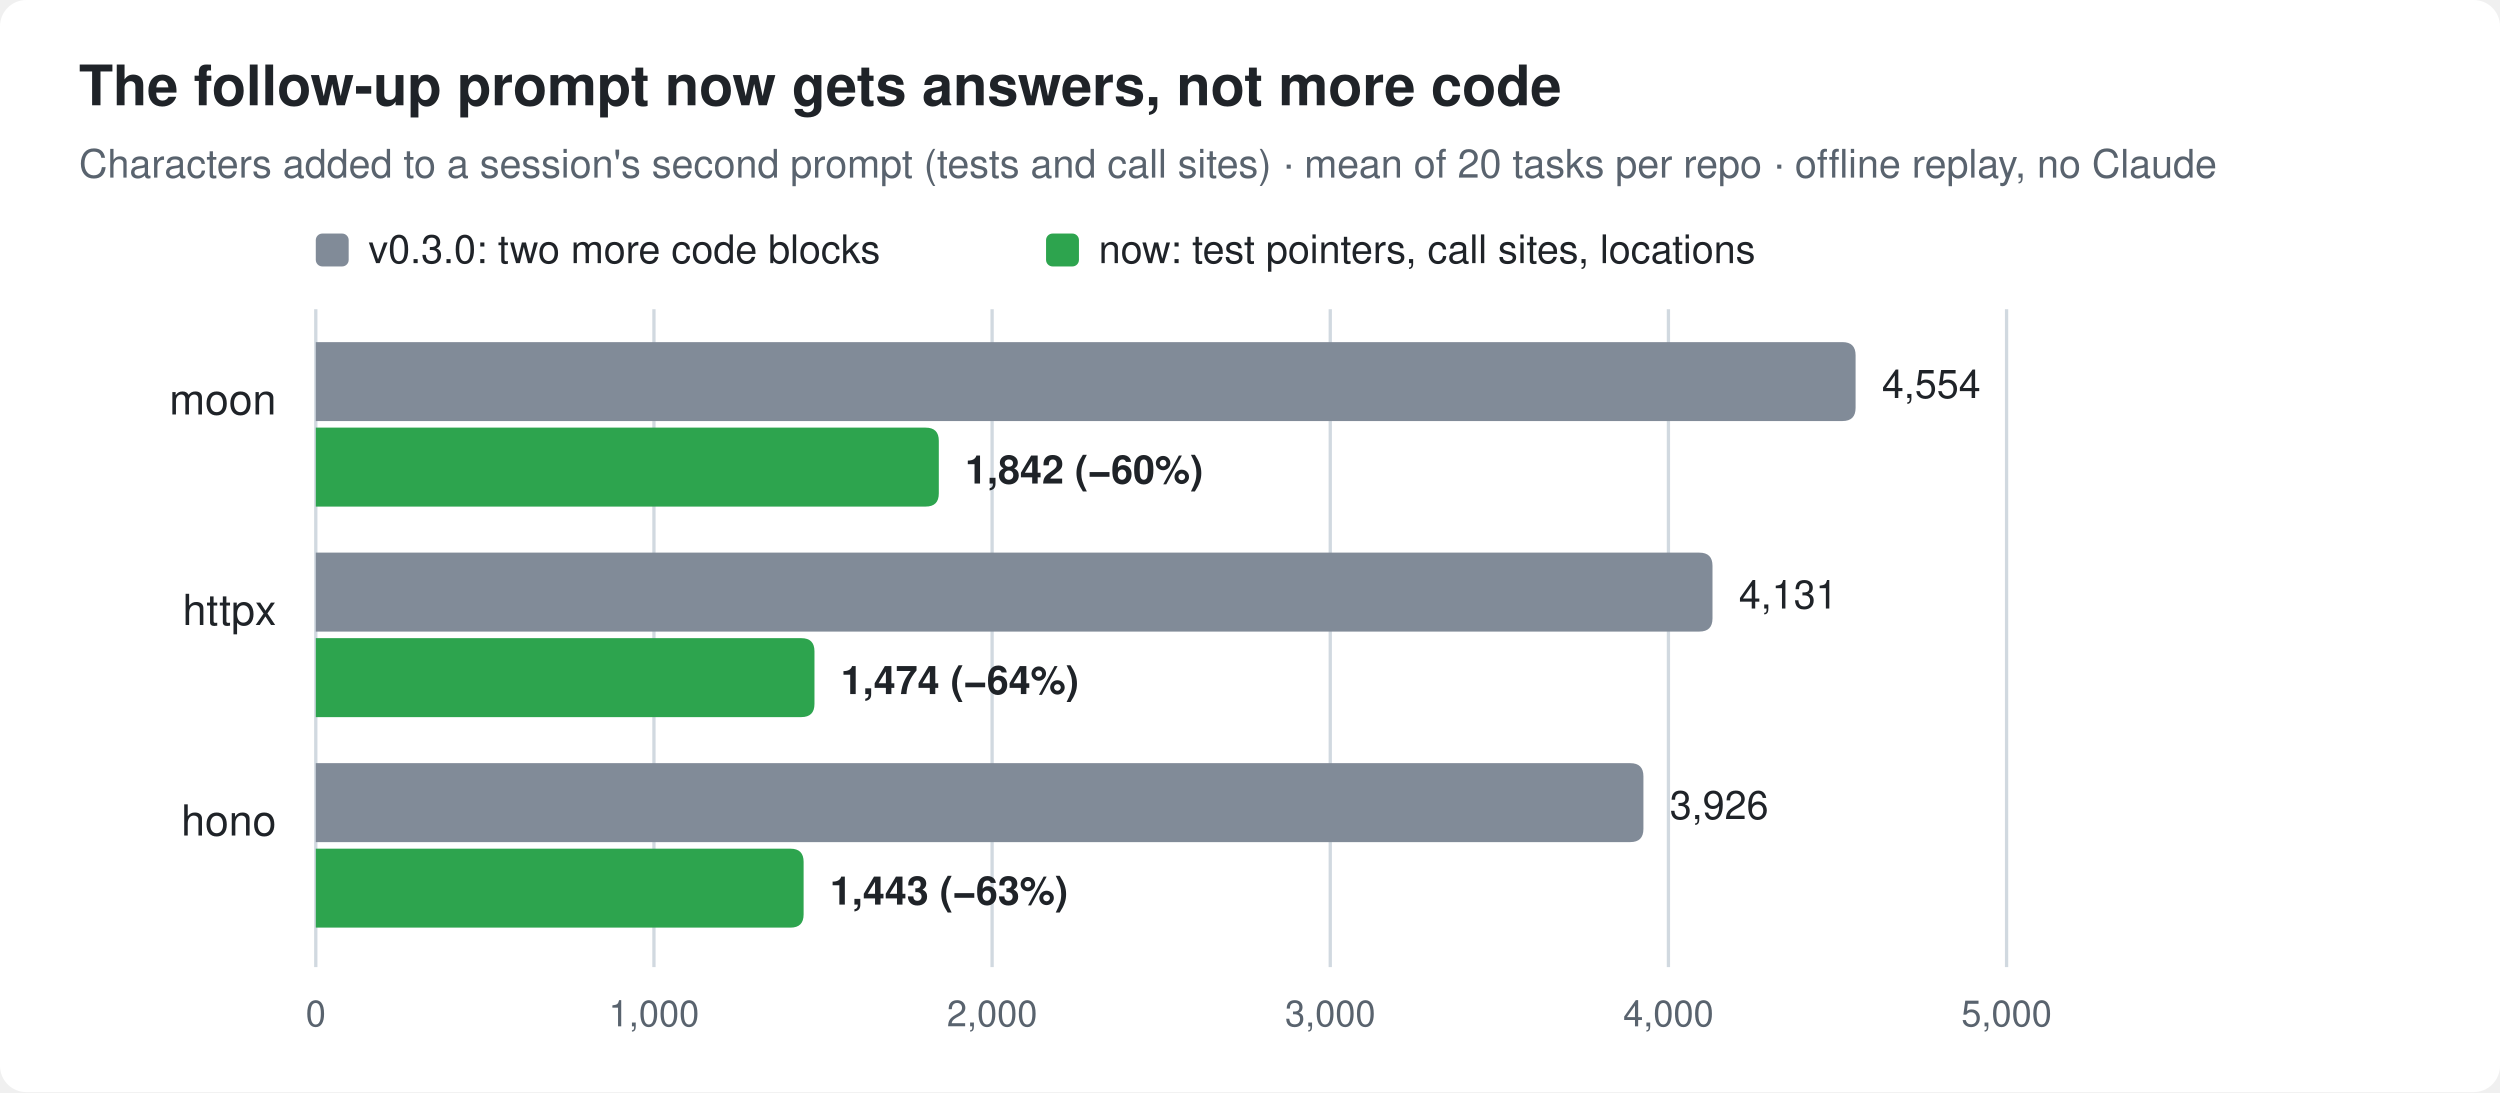
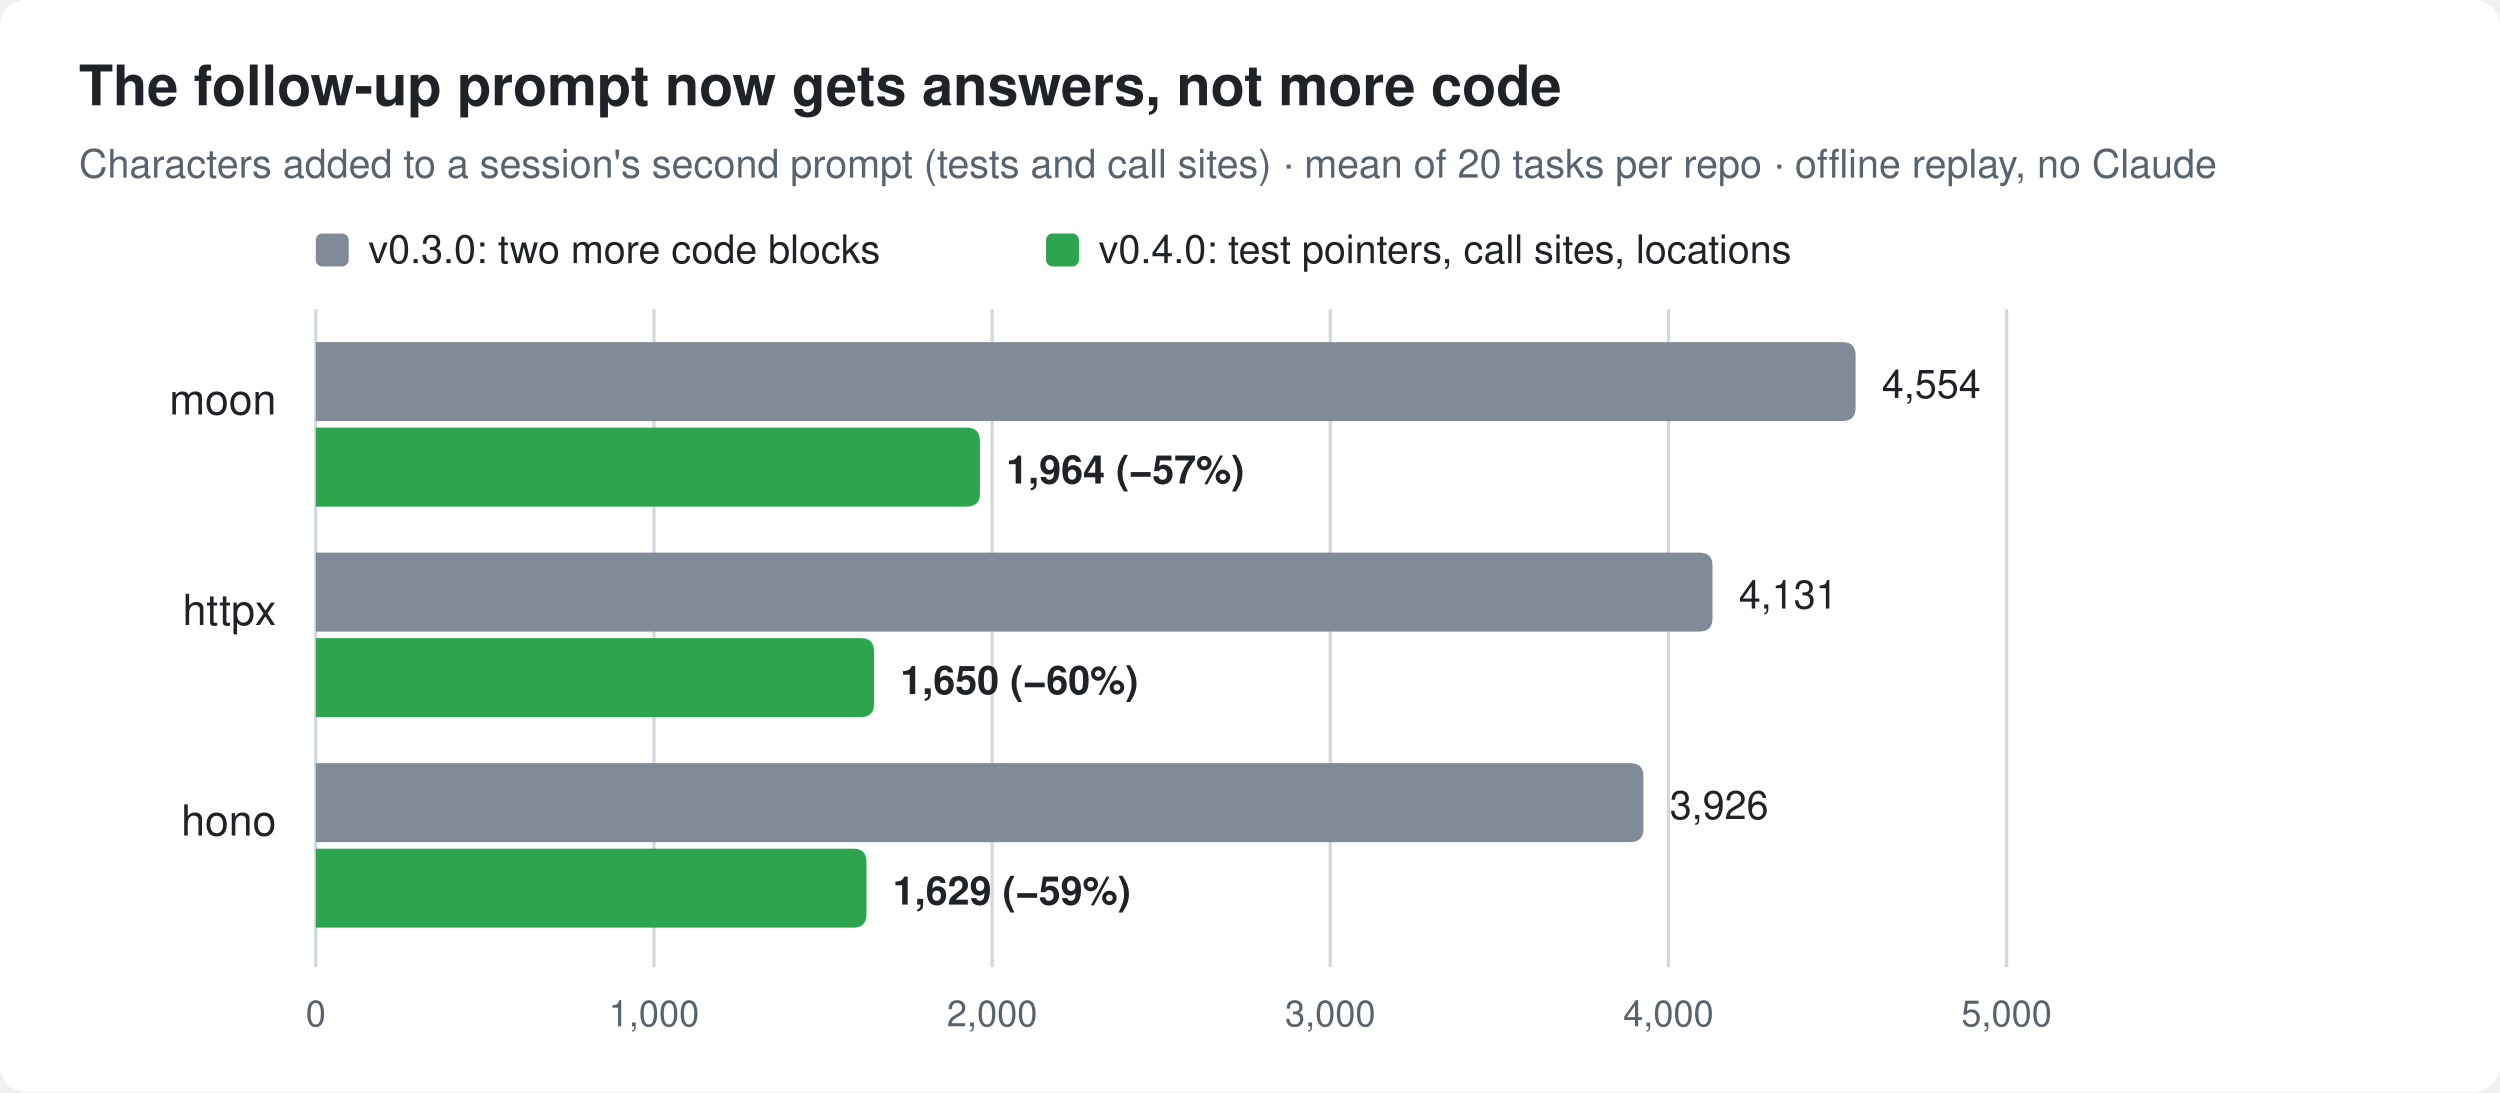
- <svg xmlns="http://www.w3.org/2000/svg" width="760" height="332" viewBox="0 0 760 332" role="img" aria-label="Characters injected into the second prompt, v0.3.0 vs now">
+ <svg xmlns="http://www.w3.org/2000/svg" width="760" height="332" viewBox="0 0 760 332" role="img" aria-label="Characters injected into the second prompt, v0.3.0 vs v0.4.0">
  <rect width="760" height="332" rx="8" fill="#ffffff" />
  <text x="24.0" y="32.0" font-family="-apple-system,BlinkMacSystemFont,'Segoe UI',Helvetica,Arial,sans-serif" font-size="17" fill="#1f2328" text-anchor="start" font-weight="600">The follow-up prompt now gets answers, not more code</text>
  <text x="24.0" y="54.0" font-family="-apple-system,BlinkMacSystemFont,'Segoe UI',Helvetica,Arial,sans-serif" font-size="12" fill="#59636e" text-anchor="start" font-weight="normal">Characters added to a session's second prompt (tests and call sites) · mean of 20 tasks per repo · offline replay, no Claude</text>
  <rect x="96" y="71" width="10" height="10" rx="2" fill="#818b98" />
  <text x="112.0" y="80.0" font-family="-apple-system,BlinkMacSystemFont,'Segoe UI',Helvetica,Arial,sans-serif" font-size="12" fill="#1f2328" text-anchor="start" font-weight="normal">v0.3.0: two more code blocks</text>
  <rect x="318" y="71" width="10" height="10" rx="2" fill="#2da44e" />
-   <text x="334.0" y="80.0" font-family="-apple-system,BlinkMacSystemFont,'Segoe UI',Helvetica,Arial,sans-serif" font-size="12" fill="#1f2328" text-anchor="start" font-weight="normal">now: test pointers, call sites, locations</text>
+   <text x="334.0" y="80.0" font-family="-apple-system,BlinkMacSystemFont,'Segoe UI',Helvetica,Arial,sans-serif" font-size="12" fill="#1f2328" text-anchor="start" font-weight="normal">v0.4.0: test pointers, call sites, locations</text>
  <line x1="96.0" y1="94" x2="96.0" y2="294" stroke="#d1d9e0" stroke-width="1" />
  <text x="96.0" y="312.0" font-family="-apple-system,BlinkMacSystemFont,'Segoe UI',Helvetica,Arial,sans-serif" font-size="11" fill="#59636e" text-anchor="middle" font-weight="normal">0</text>
  <line x1="198.8" y1="94" x2="198.8" y2="294" stroke="#d1d9e0" stroke-width="1" />
  <text x="198.8" y="312.0" font-family="-apple-system,BlinkMacSystemFont,'Segoe UI',Helvetica,Arial,sans-serif" font-size="11" fill="#59636e" text-anchor="middle" font-weight="normal">1,000</text>
  <line x1="301.6" y1="94" x2="301.6" y2="294" stroke="#d1d9e0" stroke-width="1" />
  <text x="301.6" y="312.0" font-family="-apple-system,BlinkMacSystemFont,'Segoe UI',Helvetica,Arial,sans-serif" font-size="11" fill="#59636e" text-anchor="middle" font-weight="normal">2,000</text>
  <line x1="404.4" y1="94" x2="404.4" y2="294" stroke="#d1d9e0" stroke-width="1" />
  <text x="404.4" y="312.0" font-family="-apple-system,BlinkMacSystemFont,'Segoe UI',Helvetica,Arial,sans-serif" font-size="11" fill="#59636e" text-anchor="middle" font-weight="normal">3,000</text>
  <line x1="507.2" y1="94" x2="507.2" y2="294" stroke="#d1d9e0" stroke-width="1" />
  <text x="507.2" y="312.0" font-family="-apple-system,BlinkMacSystemFont,'Segoe UI',Helvetica,Arial,sans-serif" font-size="11" fill="#59636e" text-anchor="middle" font-weight="normal">4,000</text>
  <line x1="610.0" y1="94" x2="610.0" y2="294" stroke="#d1d9e0" stroke-width="1" />
  <text x="610.0" y="312.0" font-family="-apple-system,BlinkMacSystemFont,'Segoe UI',Helvetica,Arial,sans-serif" font-size="11" fill="#59636e" text-anchor="middle" font-weight="normal">5,000</text>
  <text x="84.0" y="126.0" font-family="-apple-system,BlinkMacSystemFont,'Segoe UI',Helvetica,Arial,sans-serif" font-size="13" fill="#1f2328" text-anchor="end" font-weight="normal">moon</text>
  <path d="M96,104 h464.1 q4,0 4,4 v16 q0,4 -4,4 h-464.1 z" fill="#818b98" />
  <text x="572.1" y="121.0" font-family="-apple-system,BlinkMacSystemFont,'Segoe UI',Helvetica,Arial,sans-serif" font-size="12" fill="#1f2328" text-anchor="start" font-weight="normal">4,554</text>
-   <path d="M96,130 h185.4 q4,0 4,4 v16 q0,4 -4,4 h-185.4 z" fill="#2da44e" />
-   <text x="293.4" y="147.0" font-family="-apple-system,BlinkMacSystemFont,'Segoe UI',Helvetica,Arial,sans-serif" font-size="12" fill="#1f2328" text-anchor="start" font-weight="600">1,842  (−60%)</text>
+   <path d="M96,130 h197.9 q4,0 4,4 v16 q0,4 -4,4 h-197.9 z" fill="#2da44e" />
+   <text x="305.9" y="147.0" font-family="-apple-system,BlinkMacSystemFont,'Segoe UI',Helvetica,Arial,sans-serif" font-size="12" fill="#1f2328" text-anchor="start" font-weight="600">1,964  (−57%)</text>
  <text x="84.0" y="190.0" font-family="-apple-system,BlinkMacSystemFont,'Segoe UI',Helvetica,Arial,sans-serif" font-size="13" fill="#1f2328" text-anchor="end" font-weight="normal">httpx</text>
  <path d="M96,168 h420.6 q4,0 4,4 v16 q0,4 -4,4 h-420.6 z" fill="#818b98" />
  <text x="528.6" y="185.0" font-family="-apple-system,BlinkMacSystemFont,'Segoe UI',Helvetica,Arial,sans-serif" font-size="12" fill="#1f2328" text-anchor="start" font-weight="normal">4,131</text>
-   <path d="M96,194 h147.6 q4,0 4,4 v16 q0,4 -4,4 h-147.6 z" fill="#2da44e" />
-   <text x="255.6" y="211.0" font-family="-apple-system,BlinkMacSystemFont,'Segoe UI',Helvetica,Arial,sans-serif" font-size="12" fill="#1f2328" text-anchor="start" font-weight="600">1,474  (−64%)</text>
+   <path d="M96,194 h165.7 q4,0 4,4 v16 q0,4 -4,4 h-165.7 z" fill="#2da44e" />
+   <text x="273.7" y="211.0" font-family="-apple-system,BlinkMacSystemFont,'Segoe UI',Helvetica,Arial,sans-serif" font-size="12" fill="#1f2328" text-anchor="start" font-weight="600">1,650  (−60%)</text>
  <text x="84.0" y="254.0" font-family="-apple-system,BlinkMacSystemFont,'Segoe UI',Helvetica,Arial,sans-serif" font-size="13" fill="#1f2328" text-anchor="end" font-weight="normal">hono</text>
  <path d="M96,232 h399.6 q4,0 4,4 v16 q0,4 -4,4 h-399.6 z" fill="#818b98" />
  <text x="507.6" y="249.0" font-family="-apple-system,BlinkMacSystemFont,'Segoe UI',Helvetica,Arial,sans-serif" font-size="12" fill="#1f2328" text-anchor="start" font-weight="normal">3,926</text>
-   <path d="M96,258 h144.3 q4,0 4,4 v16 q0,4 -4,4 h-144.3 z" fill="#2da44e" />
-   <text x="252.3" y="275.0" font-family="-apple-system,BlinkMacSystemFont,'Segoe UI',Helvetica,Arial,sans-serif" font-size="12" fill="#1f2328" text-anchor="start" font-weight="600">1,443  (−63%)</text>
+   <path d="M96,258 h163.4 q4,0 4,4 v16 q0,4 -4,4 h-163.4 z" fill="#2da44e" />
+   <text x="271.4" y="275.0" font-family="-apple-system,BlinkMacSystemFont,'Segoe UI',Helvetica,Arial,sans-serif" font-size="12" fill="#1f2328" text-anchor="start" font-weight="600">1,629  (−59%)</text>
</svg>
